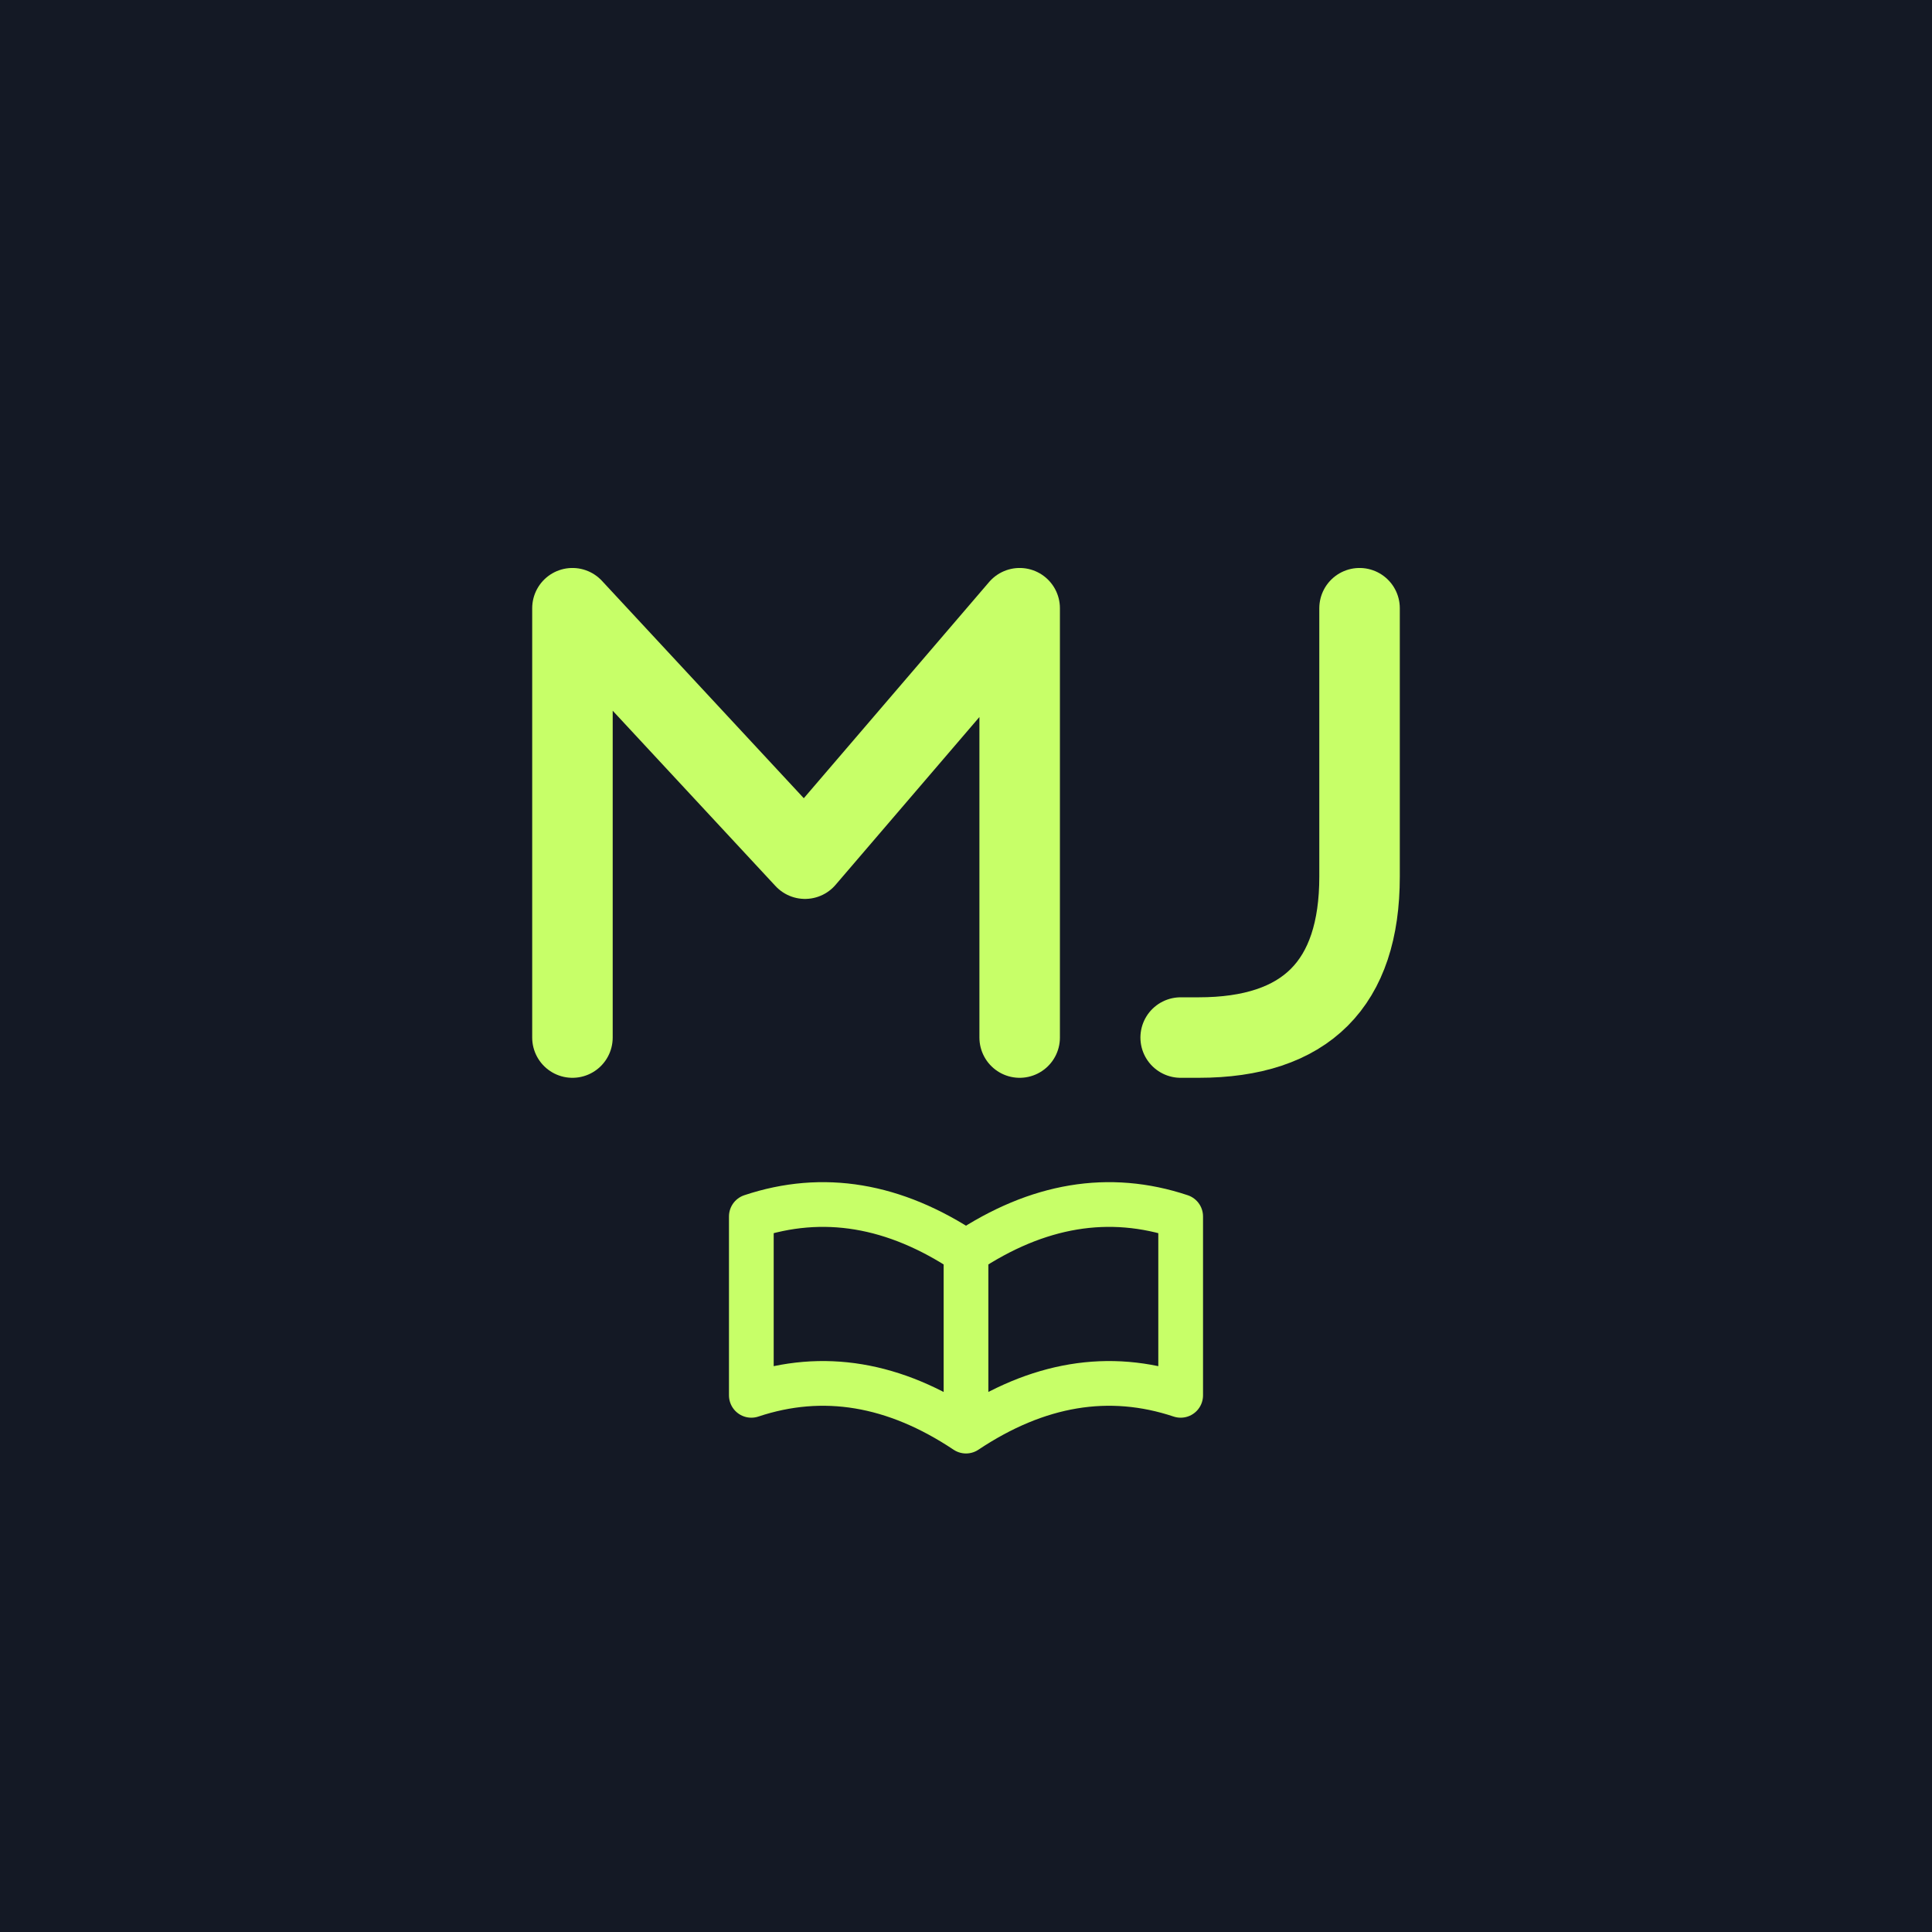
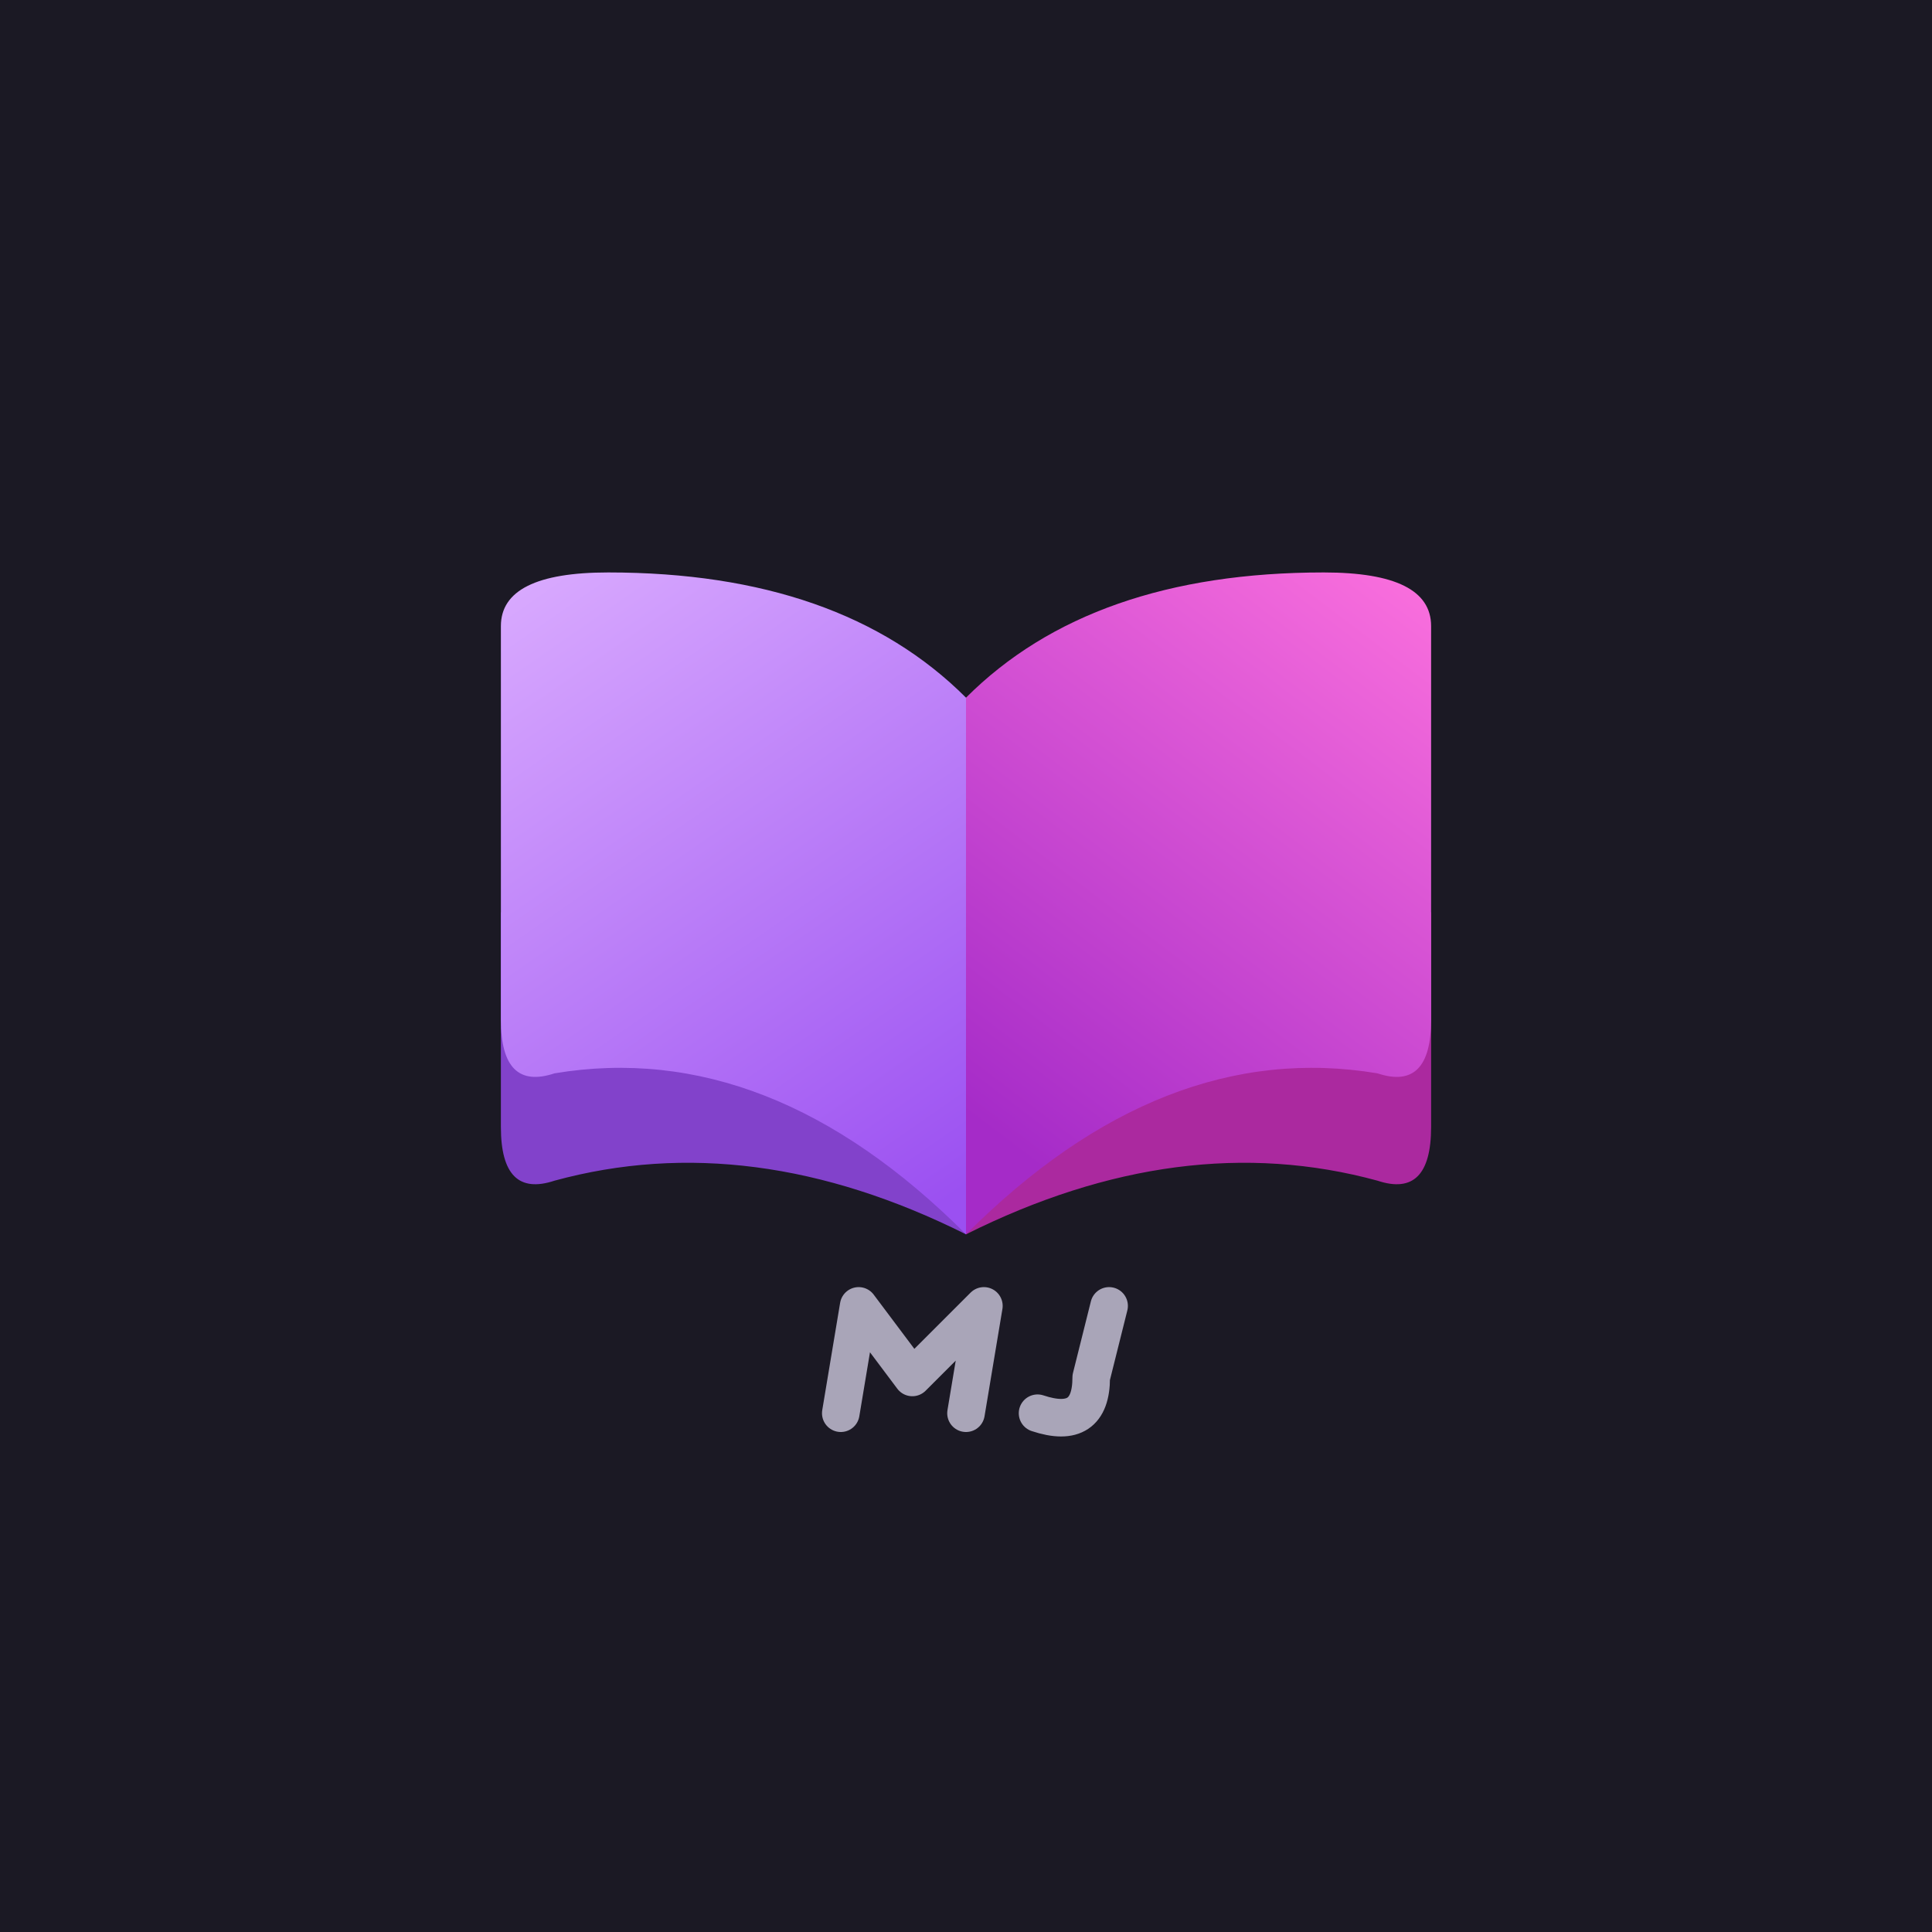
<svg xmlns="http://www.w3.org/2000/svg" viewBox="0 0 108 108">
-   <path id="background" fill="#141925" d="M0 0h108v108H0z" />
-   <g fill="none" stroke="#C7FF68" stroke-linecap="round" stroke-linejoin="round">
-     <path id="mj-monogram" stroke-width="4.5" d="M32,58 V34 L45,48 L57,34 V58 M76,34 V49 Q76,58 67,58 H66" />
-     <path id="app-symbol" stroke-width="2.5" d="M42,68 Q48,66 54,70 Q60,66 66,68 V78 Q60,76 54,80 Q48,76 42,78 Z M54,70 V80" />
+   <defs>
+     <linearGradient id="lavender" gradientUnits="userSpaceOnUse" x1="31" y1="29" x2="56" y2="65">
+       <stop stop-color="#DBADFF" />
+       <stop offset="1" stop-color="#9B50F1" />
+     </linearGradient>
+     <linearGradient id="pink" gradientUnits="userSpaceOnUse" x1="55" y1="63" x2="80" y2="30">
+       <stop stop-color="#A52BC8" />
+       <stop offset="1" stop-color="#FF73DE" />
+     </linearGradient>
+   </defs>
+   <path id="background" fill="#1B1924" d="M0 0h108v108H0z" />
+   <g id="app-symbol">
+     <path fill="#8242CB" d="M28,51 H54 V69 Q42,63 31,66 Q28,67 28,63 Z" />
+     <path fill="#AB299F" d="M80,51 H54 V69 Q66,63 77,66 Q80,67 80,63 Z" />
+     <path fill="url(#lavender)" d="M54,69 Q43,58 31,60 Q28,61 28,57 V35 Q28,32 34,32 Q47,32 54,39 Z" />
+     <path fill="url(#pink)" d="M54,69 Q65,58 77,60 Q80,61 80,57 V35 Q80,32 74,32 Q61,32 54,39 Z" />
  </g>
+   <path id="mj-monogram" fill="none" stroke="#A9A5B8" stroke-width="2.1" stroke-linecap="round" stroke-linejoin="round" d="M47,79 L48,73 L51,77 L55,73 L54,79 M62,73 L61,77 Q61,80 58,79" />
</svg>
